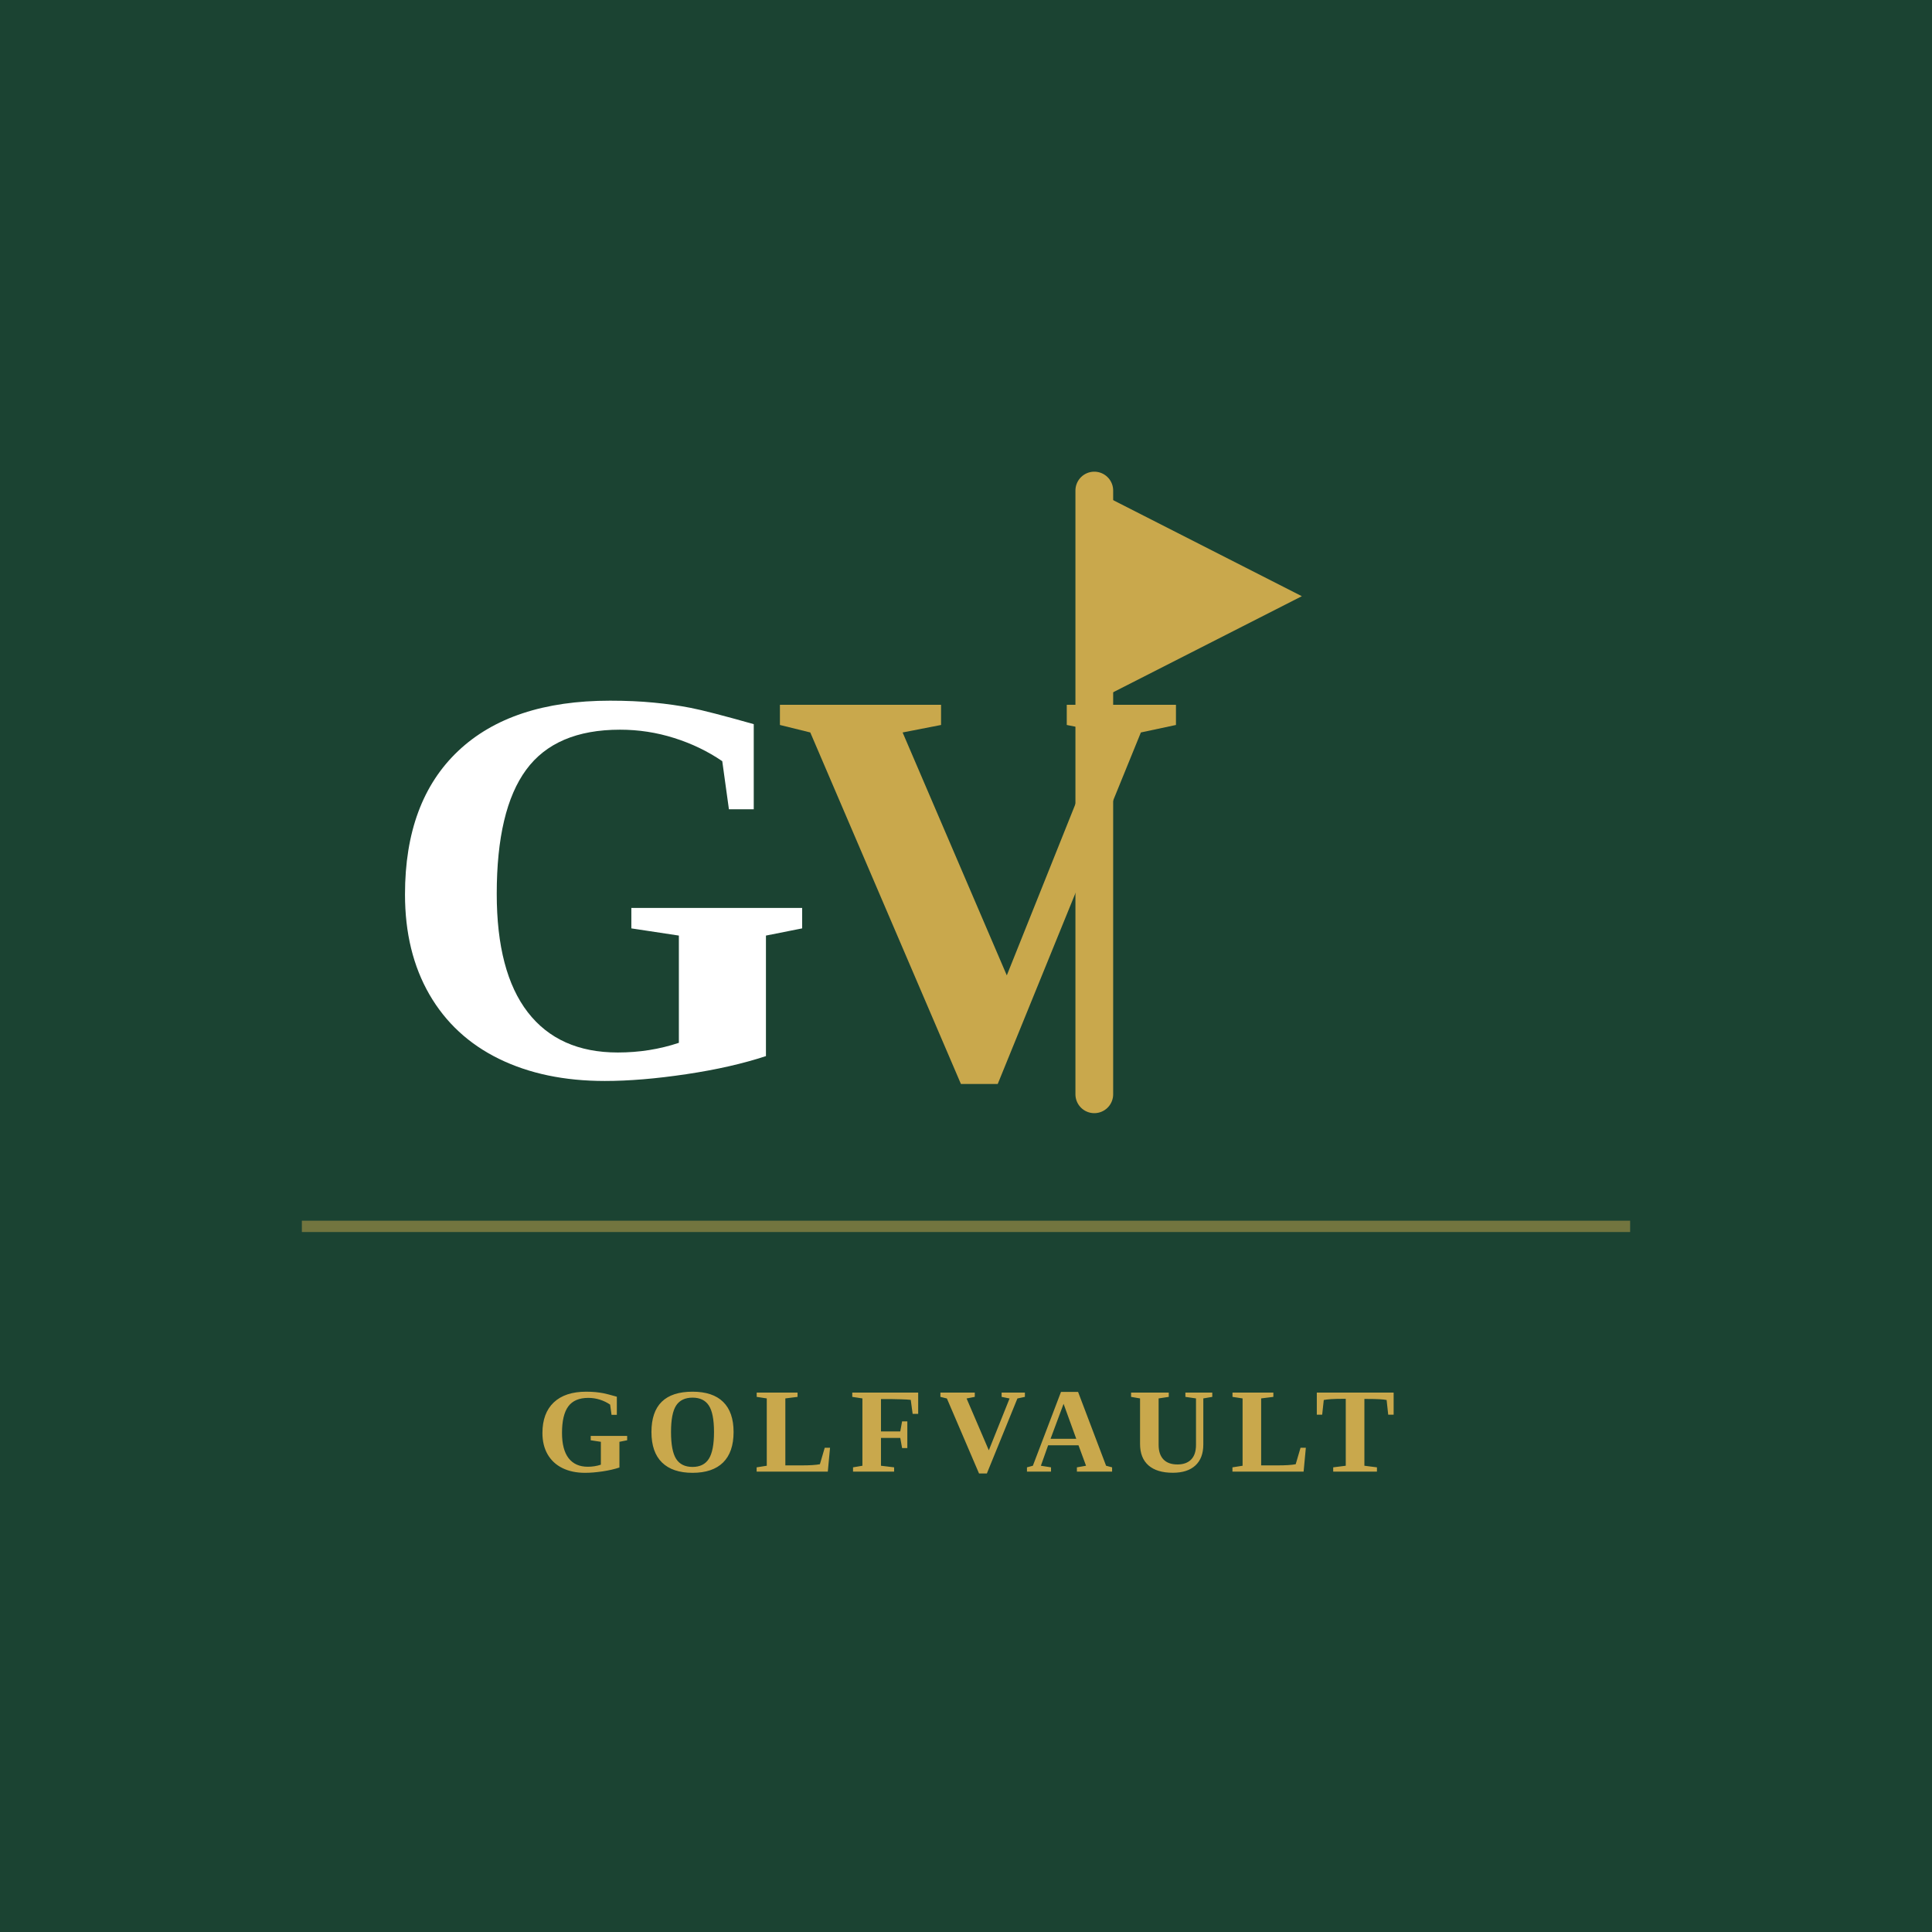
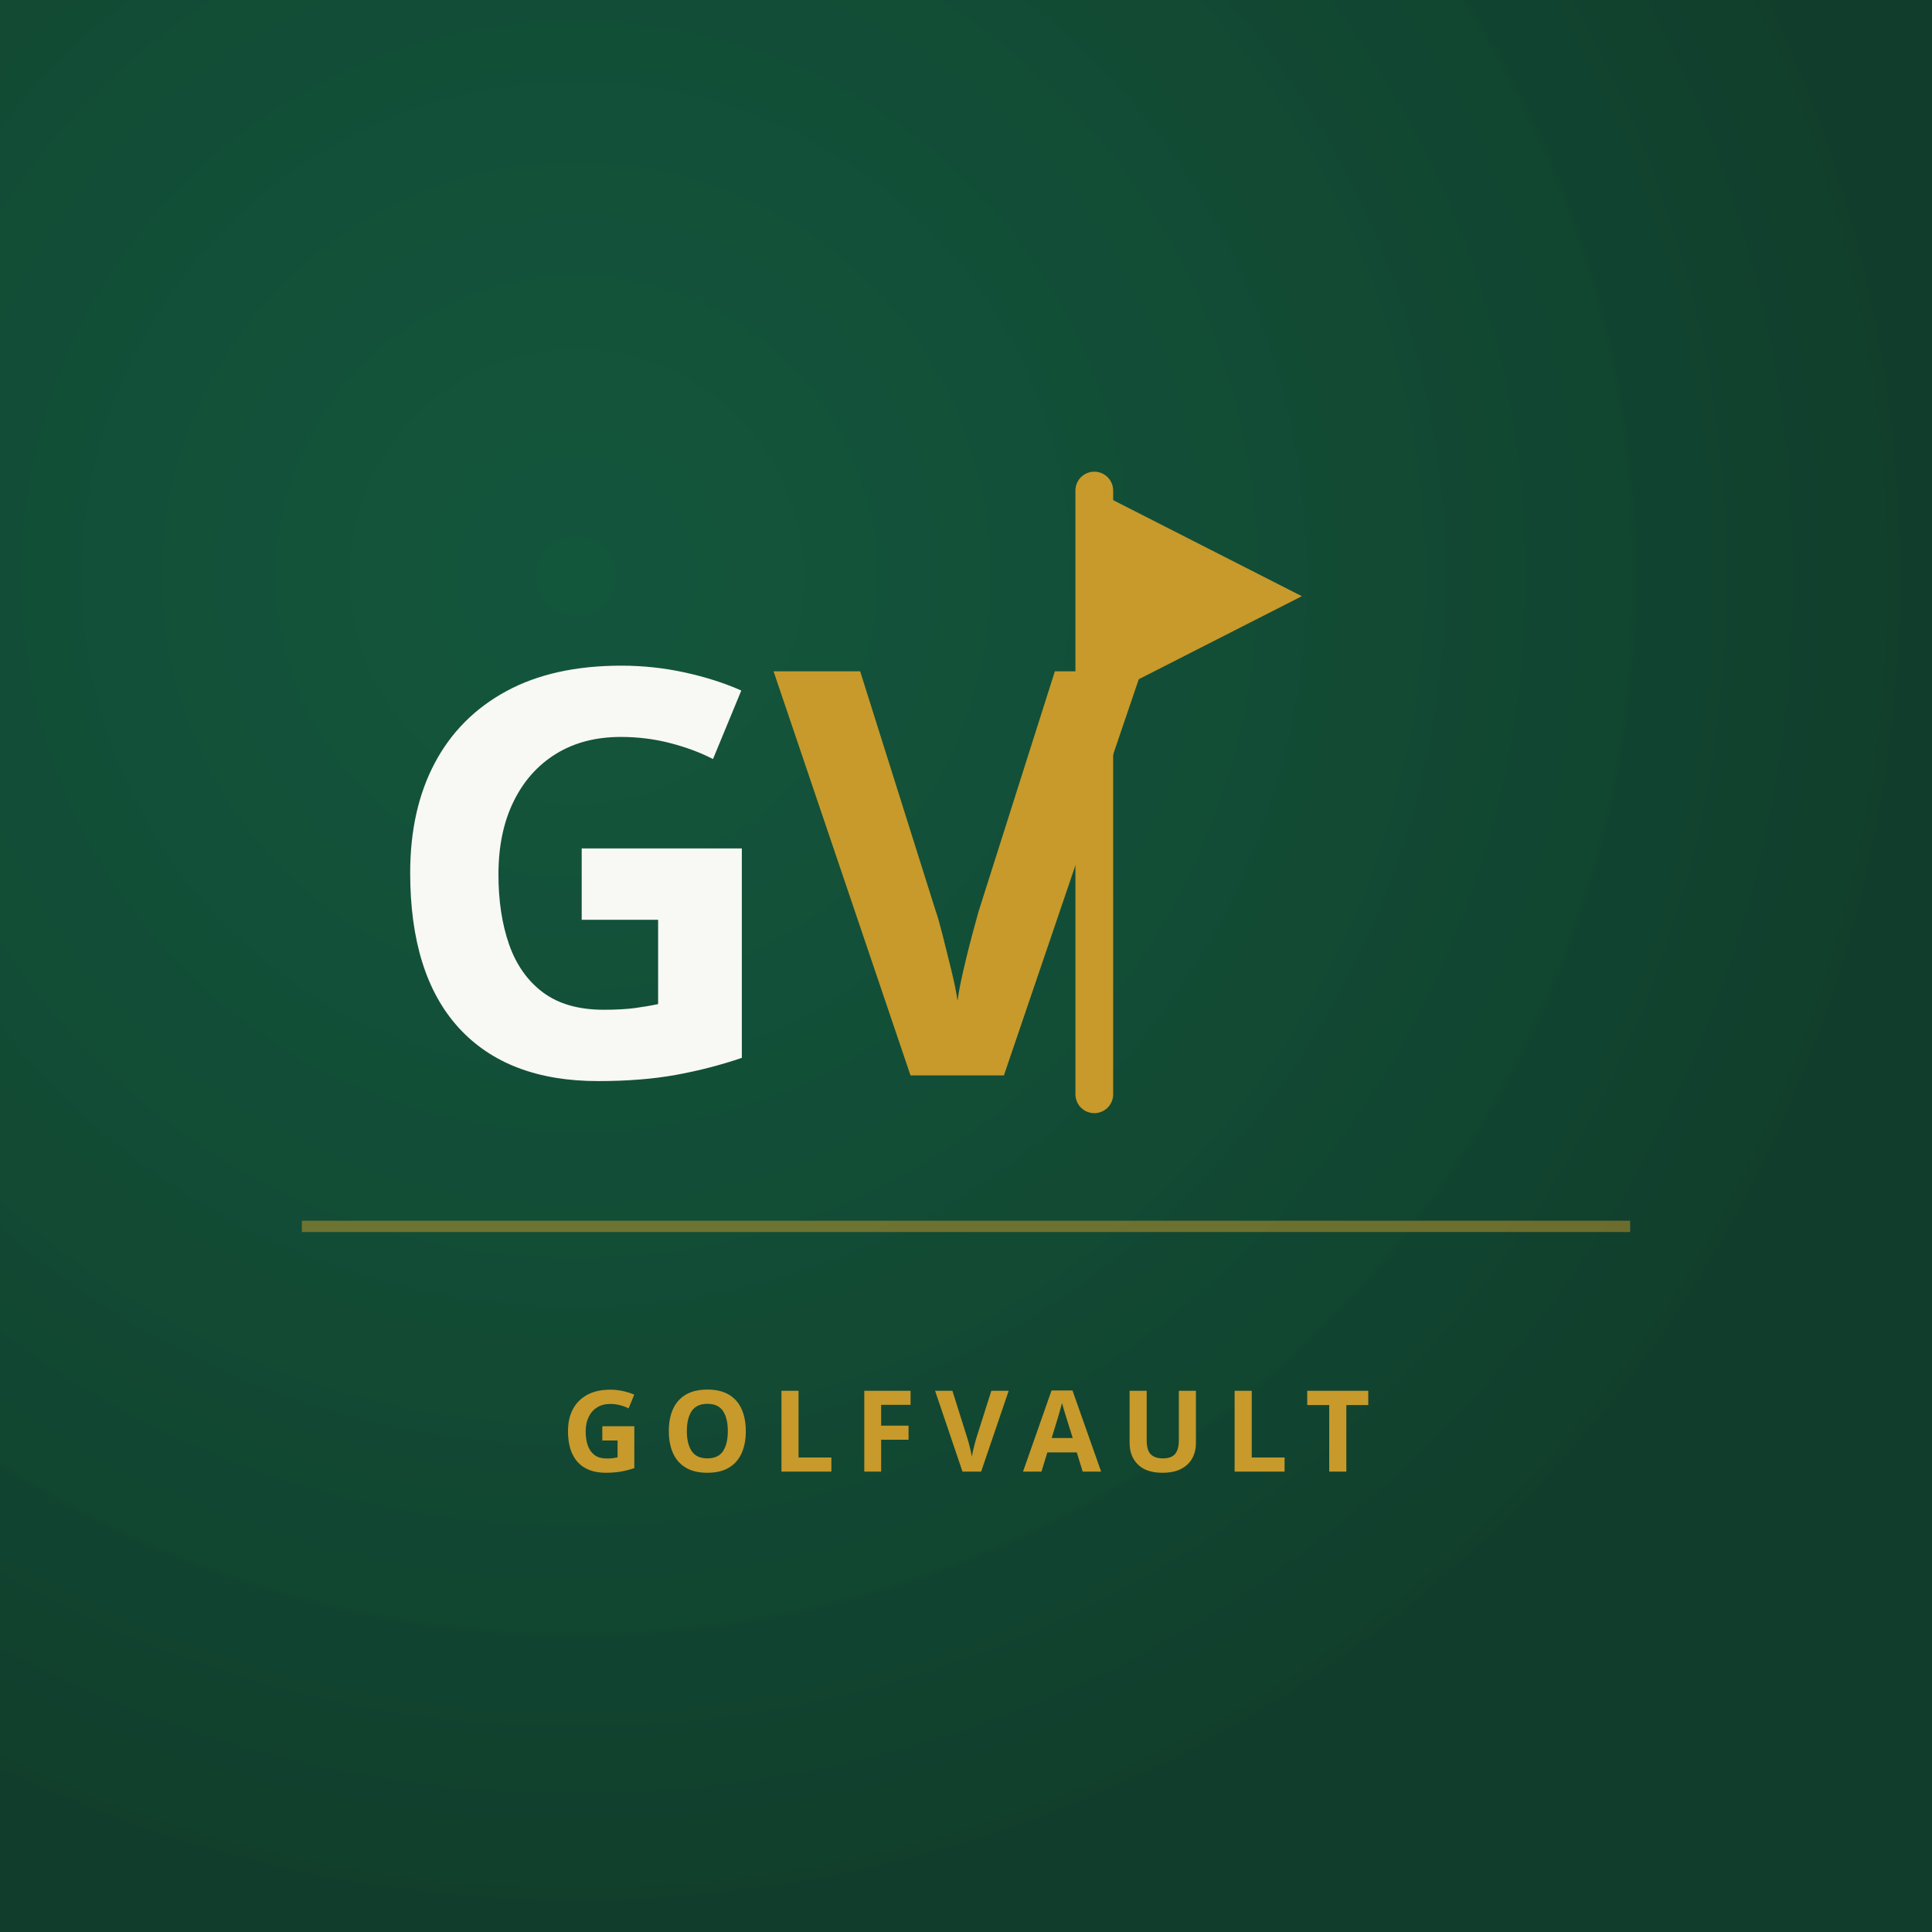
<svg xmlns="http://www.w3.org/2000/svg" viewBox="0 0 512 512">
-   <rect width="512" height="512" fill="#1B4332" />
-   <line x1="290" y1="130" x2="290" y2="290" stroke="#C9A84C" stroke-width="10" stroke-linecap="round" />
-   <polygon points="290,130 345,158 290,186" fill="#C9A84C" />
-   <text x="100" y="285" font-family="Georgia, 'Times New Roman', serif" font-size="150" font-weight="bold" fill="#FFFFFF" letter-spacing="-6">G</text>
-   <text x="205" y="285" font-family="Georgia, 'Times New Roman', serif" font-size="150" font-weight="bold" fill="#C9A84C" letter-spacing="-6">V</text>
-   <line x1="80" y1="325" x2="432" y2="325" stroke="#C9A84C" stroke-width="3" opacity="0.5" />
-   <text x="256" y="390" font-family="Georgia, 'Times New Roman', serif" font-size="32" font-weight="bold" fill="#C9A84C" text-anchor="middle" letter-spacing="4">GOLFVAULT</text>
+   <rect width="512" height="512" fill="#0E4B36" />
+   <radialGradient id="rg" cx="30%" cy="30%" r="70%">
+     <stop offset="0%" stop-color="#1a6647" stop-opacity="0.4" />
+     <stop offset="100%" stop-color="#123524" stop-opacity="0.6" />
+   </radialGradient>
+   <rect width="512" height="512" fill="url(#rg)" />
+   <line x1="290" y1="130" x2="290" y2="290" stroke="#C79A2B" stroke-width="10" stroke-linecap="round" />
+   <polygon points="290,130 345,158 290,186" fill="#C79A2B" />
+   <text x="100" y="285" font-family="Montserrat, 'Arial Black', sans-serif" font-size="150" font-weight="700" fill="#F8F8F5" letter-spacing="-6">G</text>
+   <text x="205" y="285" font-family="Montserrat, 'Arial Black', sans-serif" font-size="150" font-weight="700" fill="#C79A2B" letter-spacing="-6">V</text>
+   <line x1="80" y1="325" x2="432" y2="325" stroke="#C79A2B" stroke-width="3" opacity="0.5" />
+   <text x="256" y="390" font-family="Montserrat, 'Arial Black', sans-serif" font-size="30" font-weight="700" fill="#C79A2B" text-anchor="middle" letter-spacing="5">GOLFVAULT</text>
</svg>
